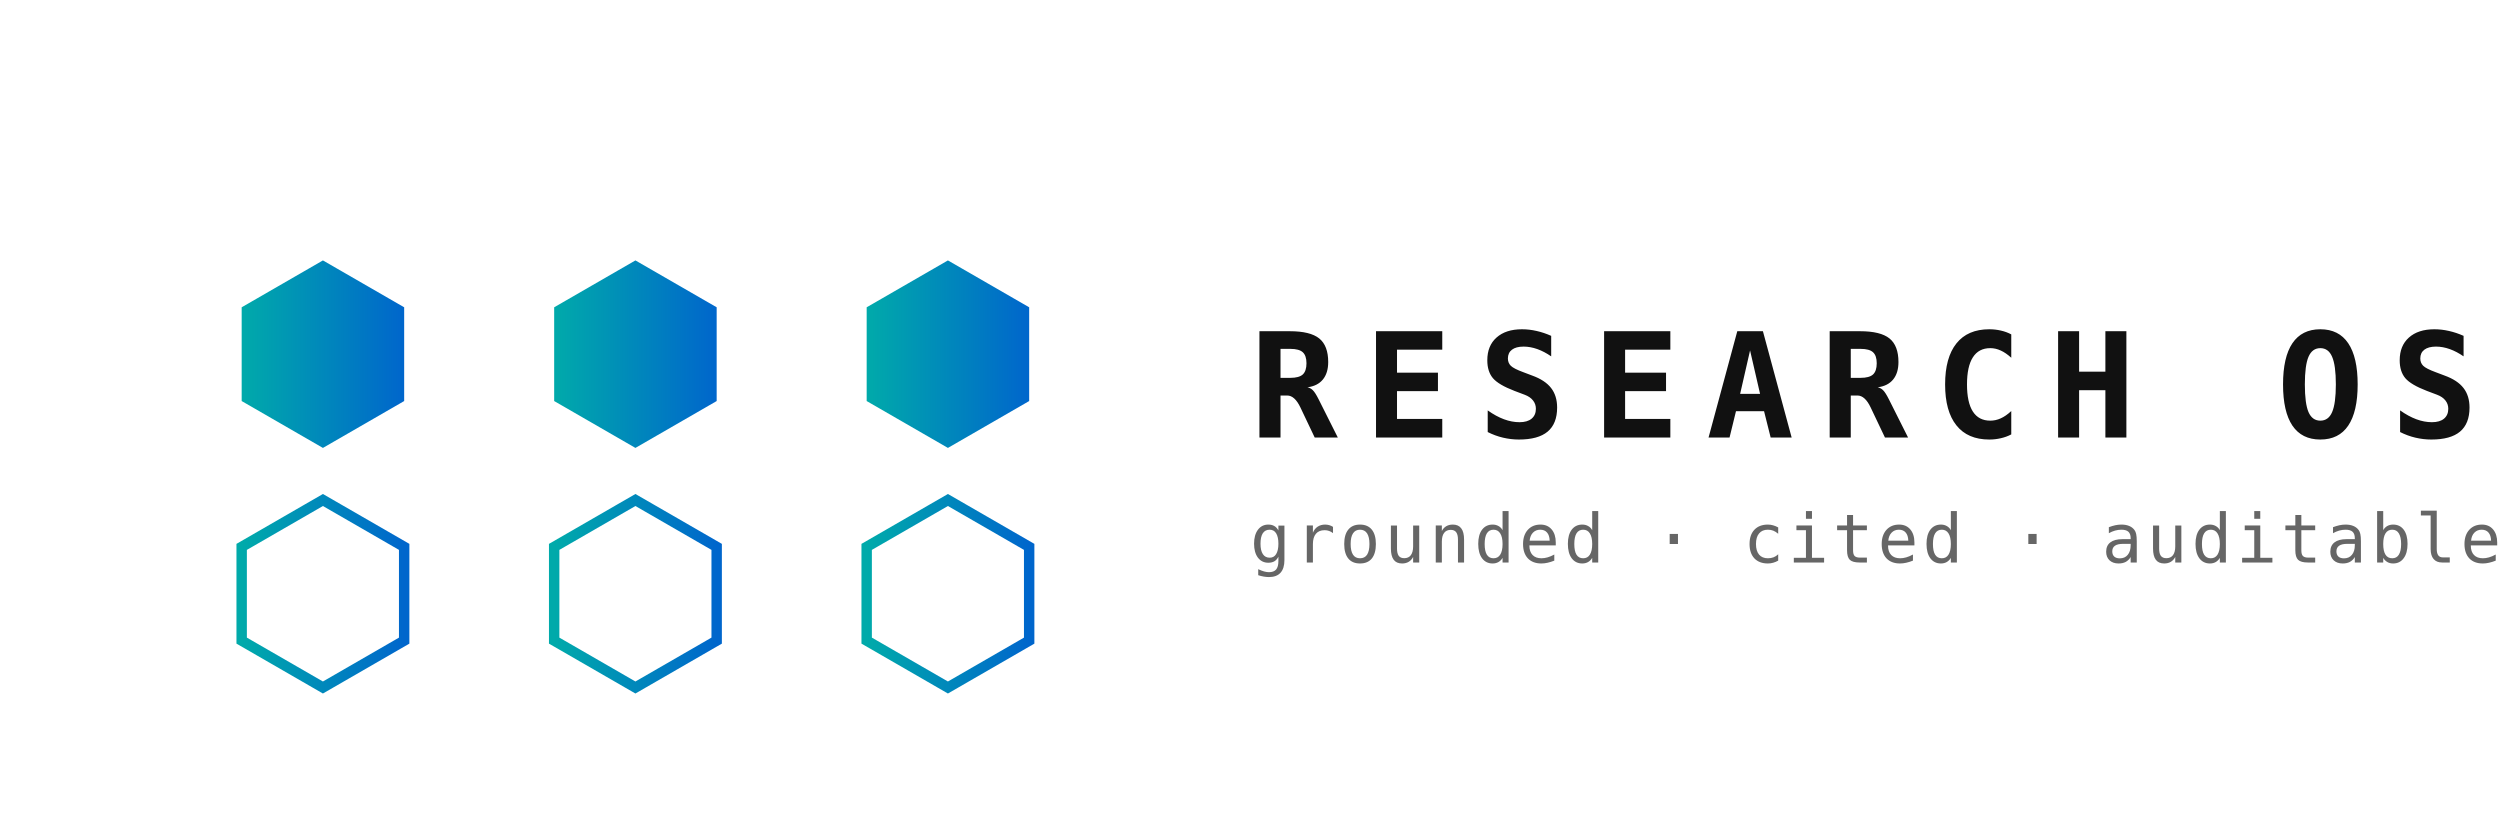
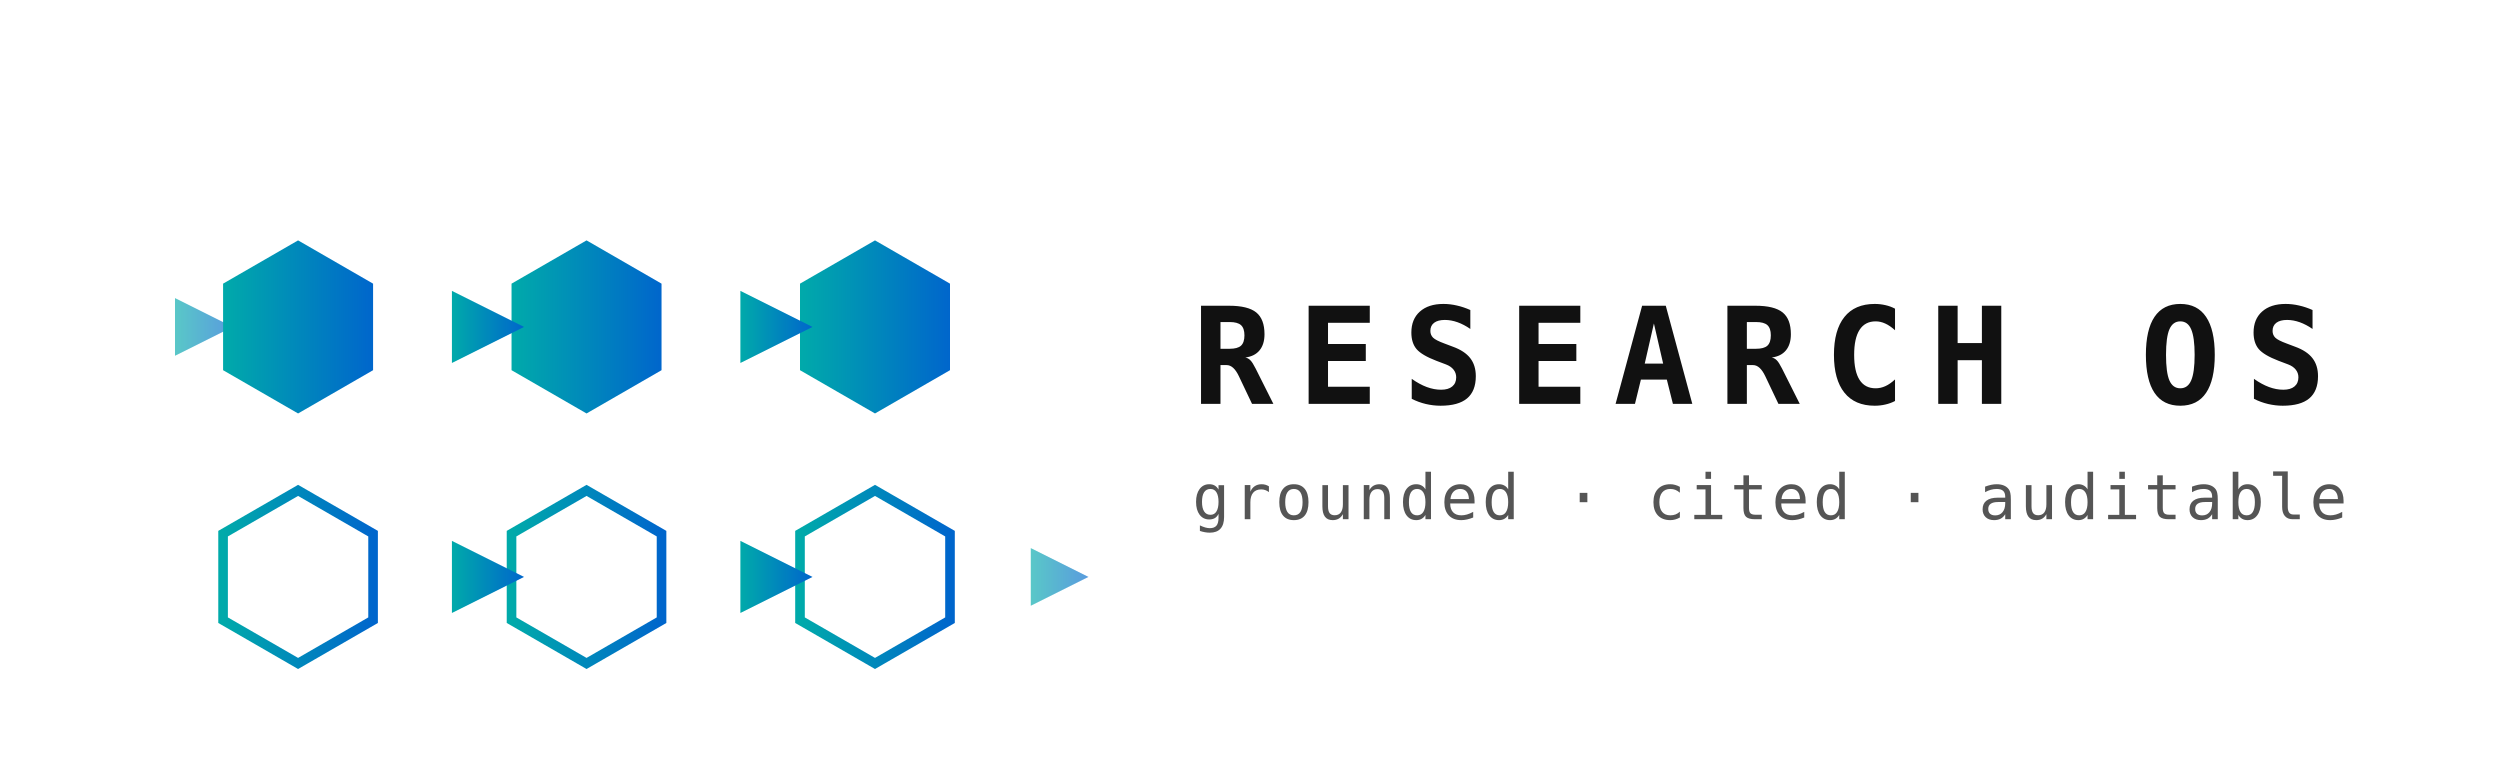
- <svg xmlns="http://www.w3.org/2000/svg" viewBox="0 0 480 160" role="img" aria-label="Research OS">
+ <svg xmlns="http://www.w3.org/2000/svg" viewBox="0 0 520 160" role="img" aria-label="Research OS">
  <defs>
    <linearGradient id="hex" x1="0%" y1="0%" x2="100%" y2="0%">
      <stop offset="0%" stop-color="#0aa" />
      <stop offset="100%" stop-color="#06c" />
    </linearGradient>
    <style>
+       /* Light-mode defaults (GitHub light, plain browsers, image viewers). */
      .wordmark { font-family: ui-monospace, "SF Mono", "Cascadia Code", Menlo, Consolas, monospace;
                  font-weight: 700; font-size: 28px; letter-spacing: 0.18em; fill: #111; }
      .tag      { font-family: ui-monospace, "SF Mono", "Cascadia Code", Menlo, Consolas, monospace;
-                   font-size: 13px; letter-spacing: 0.06em; fill: #666; }
-       .link     { stroke: url(#hex); stroke-width: 2; }
-       .vert     { stroke: url(#hex); stroke-width: 2; stroke-dasharray: 2 3; opacity: 0.7; }
+                   font-size: 13px; letter-spacing: 0.06em; fill: #555; }
+       /* Dark-mode override — GitHub renders SVG with prefers-color-scheme honoured. */
+       @media (prefers-color-scheme: dark) {
+         .wordmark { fill: #e6edf3; }
+         .tag      { fill: #9da7b3; }
+       }
+       .link     { stroke: url(#hex); stroke-width: 2.5; stroke-linecap: round; }
+       .vert     { stroke: url(#hex); stroke-width: 2; stroke-dasharray: 2 3; opacity: 0.75; }
+       .flow     { stroke: url(#hex); stroke-width: 2; stroke-linecap: round; fill: none; opacity: 0.65; }
      .filled   { fill: url(#hex); }
      .outline  { fill: none; stroke: url(#hex); stroke-width: 2; }
    </style>
    <symbol id="hexFilled" viewBox="-22 -22 44 44">
      <polygon class="filled" points="0,-18 15.6,-9 15.6,9 0,18 -15.6,9 -15.6,-9" />
    </symbol>
    <symbol id="hexOutline" viewBox="-22 -22 44 44">
      <polygon class="outline" points="0,-18 15.6,-9 15.6,9 0,18 -15.6,9 -15.6,-9" />
    </symbol>
+     <marker id="arrow" viewBox="0 0 10 10" refX="8" refY="5" markerWidth="6" markerHeight="6" orient="auto-start-reverse">
+       <path d="M0,0 L10,5 L0,10 z" fill="url(#hex)" />
+     </marker>
  </defs>
+   <line class="flow" x1="20" y1="68" x2="46" y2="68" marker-end="url(#arrow)" />
  <use href="#hexFilled" x="40" y="46" width="44" height="44" />
  <use href="#hexFilled" x="100" y="46" width="44" height="44" />
  <use href="#hexFilled" x="160" y="46" width="44" height="44" />
-   <line class="link" x1="84" y1="46" x2="100" y2="46" />
-   <line class="link" x1="144" y1="46" x2="160" y2="46" />
-   <line class="vert" x1="62" y1="68" x2="62" y2="92" />
-   <line class="vert" x1="122" y1="68" x2="122" y2="92" />
-   <line class="vert" x1="182" y1="68" x2="182" y2="92" />
-   <use href="#hexOutline" x="40" y="92" width="44" height="44" />
-   <use href="#hexOutline" x="100" y="92" width="44" height="44" />
-   <use href="#hexOutline" x="160" y="92" width="44" height="44" />
-   <line class="link" x1="84" y1="114" x2="100" y2="114" />
-   <line class="link" x1="144" y1="114" x2="160" y2="114" />
-   <text class="wordmark" x="240" y="84">RESEARCH OS</text>
-   <text class="tag" x="240" y="108">grounded · cited · auditable</text>
+   <line class="link" x1="78" y1="68" x2="106" y2="68" marker-end="url(#arrow)" />
+   <line class="link" x1="138" y1="68" x2="166" y2="68" marker-end="url(#arrow)" />
+   <line class="vert" x1="62" y1="86" x2="62" y2="120" />
+   <line class="vert" x1="122" y1="86" x2="122" y2="120" />
+   <line class="vert" x1="182" y1="86" x2="182" y2="120" />
+   <use href="#hexOutline" x="40" y="98" width="44" height="44" />
+   <use href="#hexOutline" x="100" y="98" width="44" height="44" />
+   <use href="#hexOutline" x="160" y="98" width="44" height="44" />
+   <line class="link" x1="78" y1="120" x2="106" y2="120" marker-end="url(#arrow)" />
+   <line class="link" x1="138" y1="120" x2="166" y2="120" marker-end="url(#arrow)" />
+   <line class="flow" x1="198" y1="120" x2="224" y2="120" marker-end="url(#arrow)" />
+   <text class="wordmark" x="248" y="84">RESEARCH OS</text>
+   <text class="tag" x="248" y="108">grounded · cited · auditable</text>
</svg>
